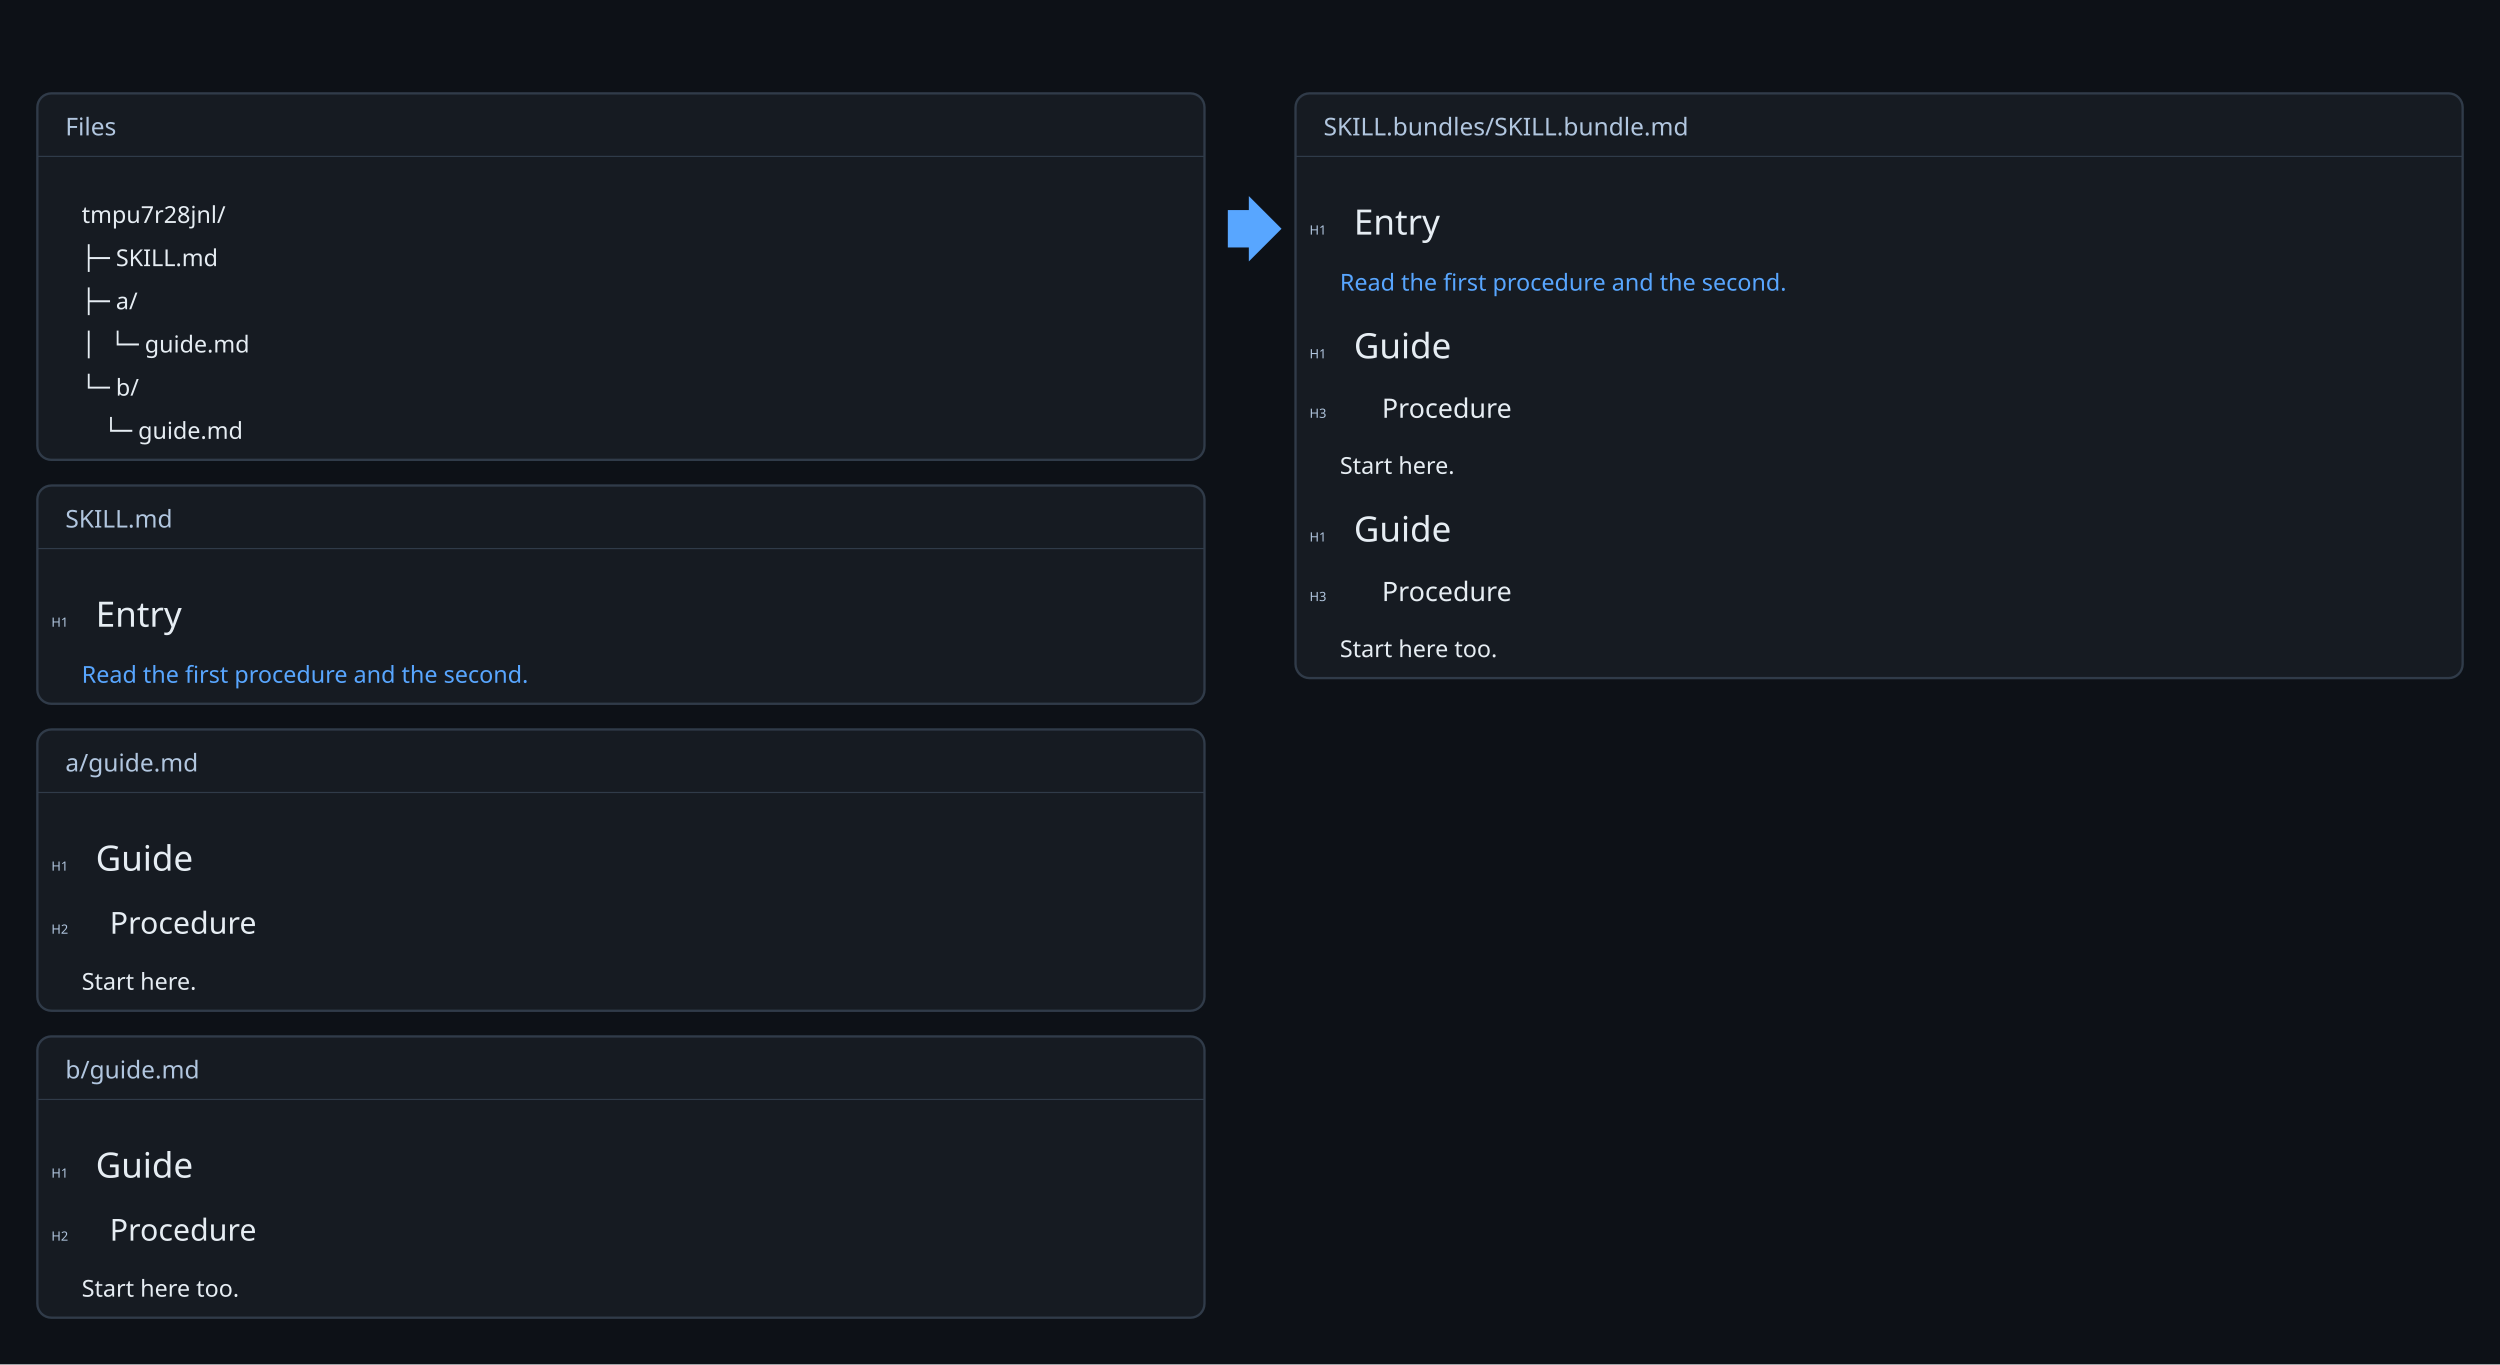
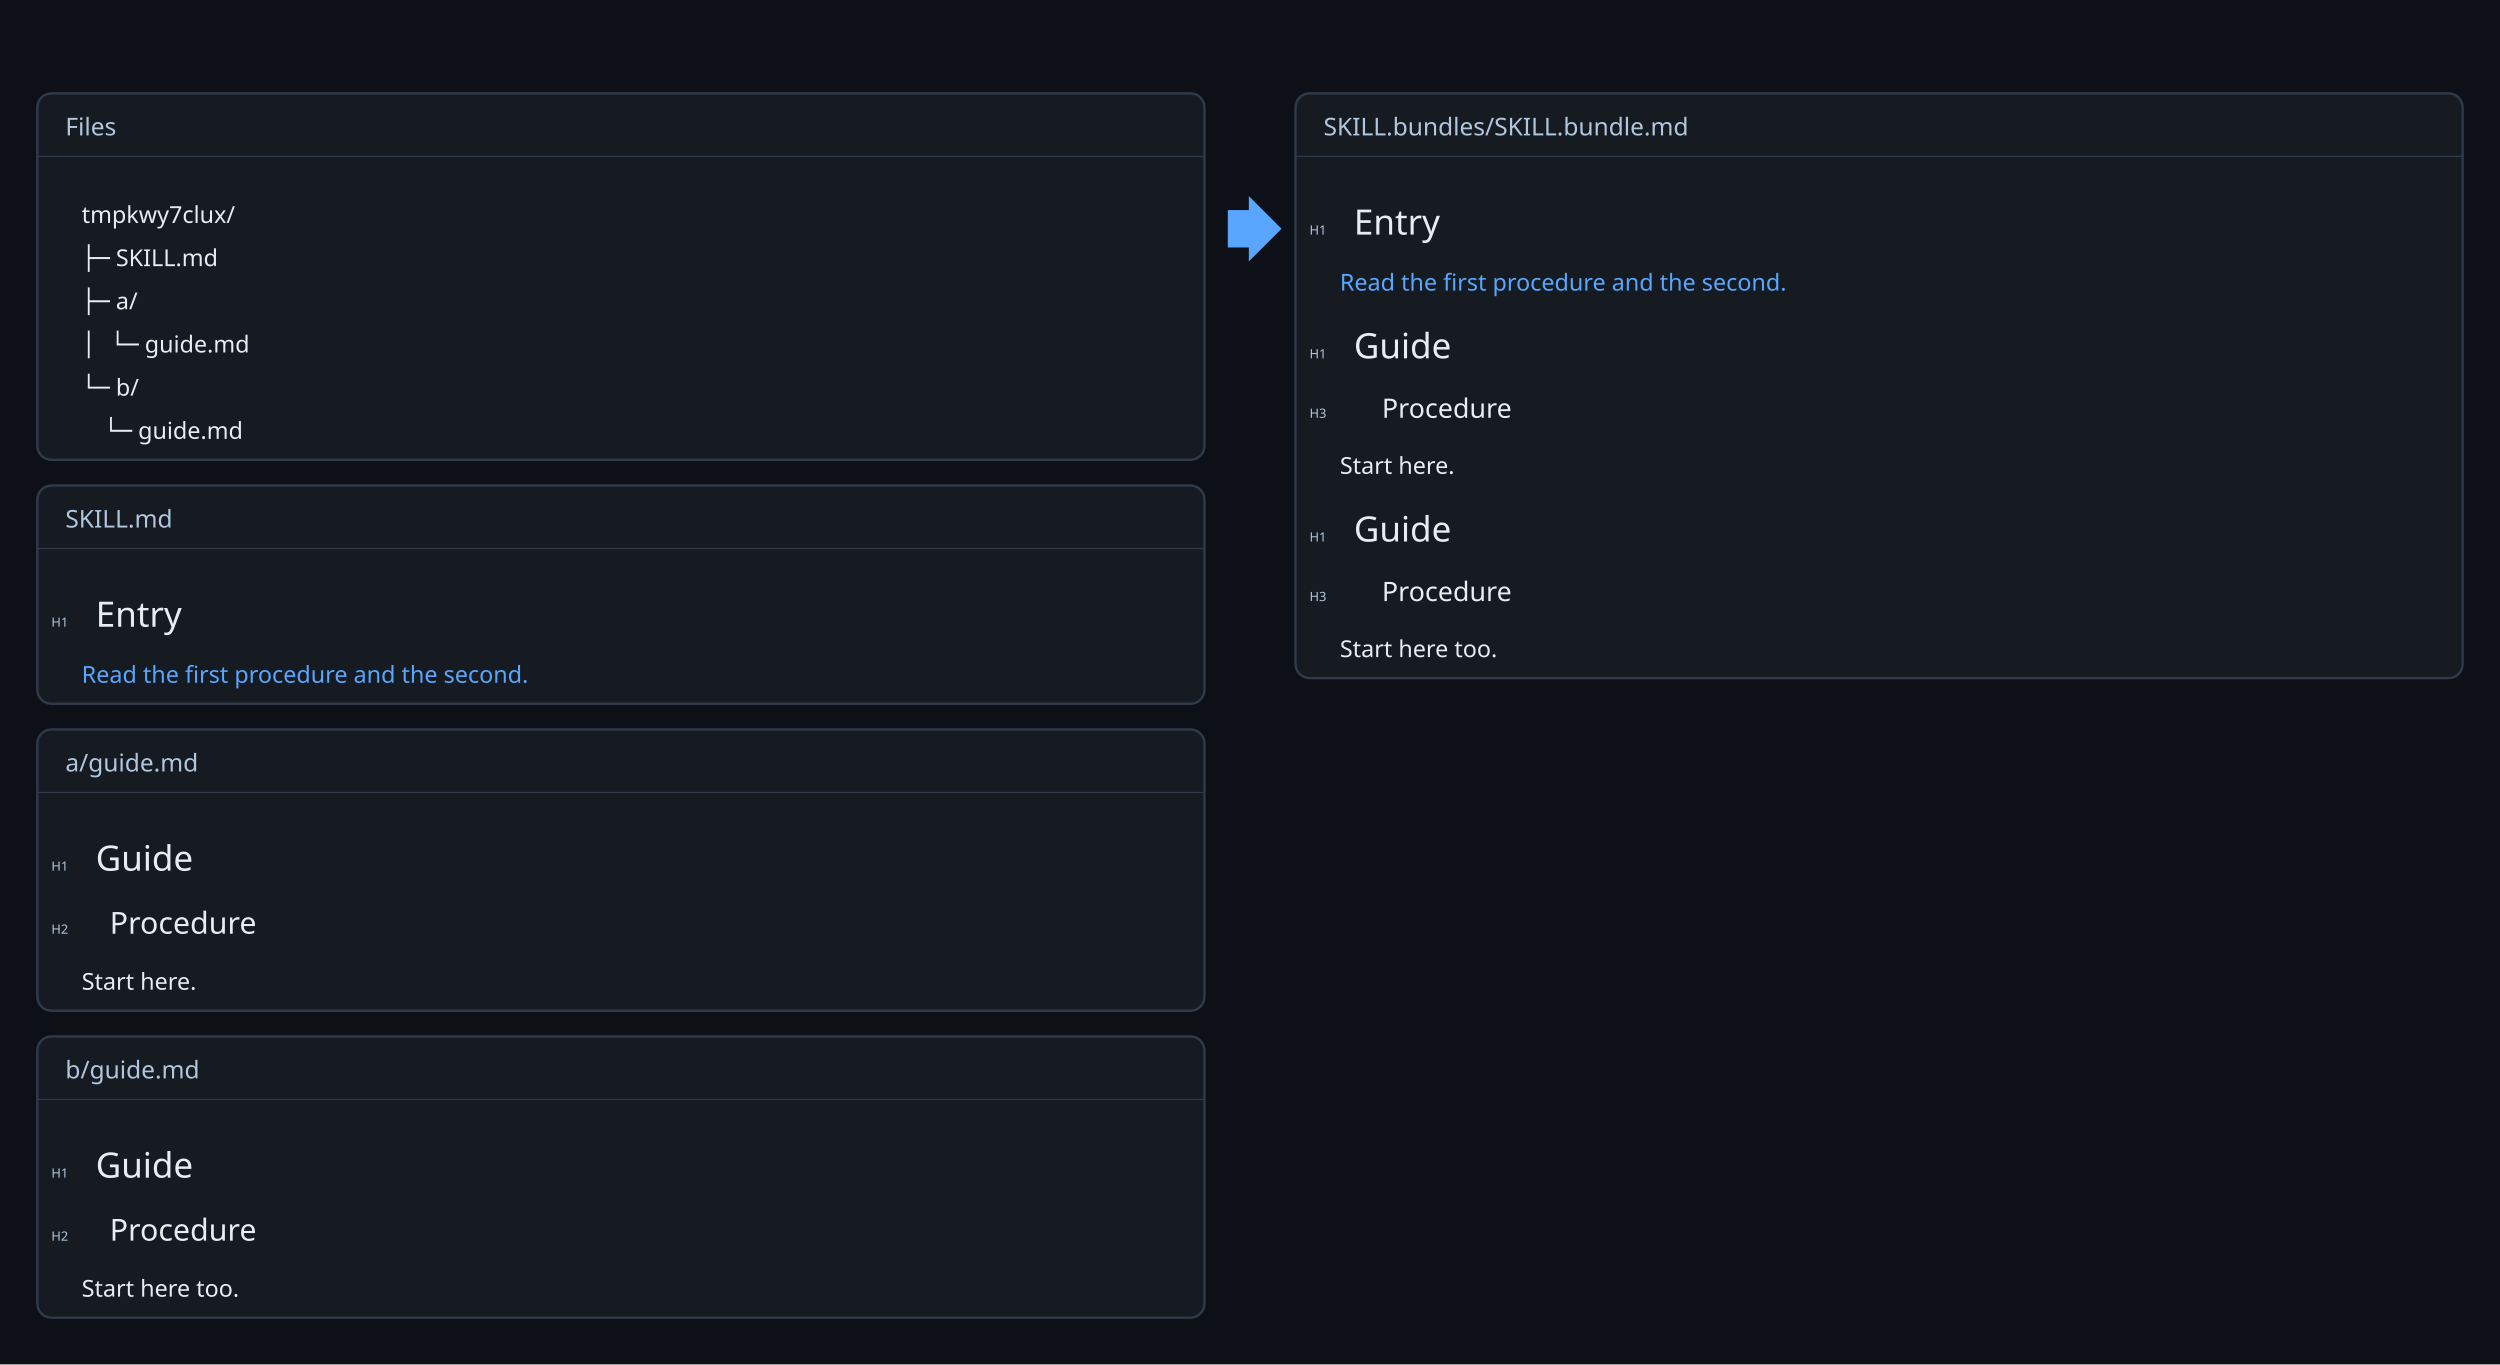
<svg xmlns="http://www.w3.org/2000/svg" width="2142" height="1169" viewBox="0 0 2142 1169" role="img" aria-labelledby="title desc">
  <rect width="2142" height="1169" fill="#0d1117" />
  <g font-family="IBM Plex Mono" xml:space="preserve">
    <rect x="32" y="80" width="1000" height="314" rx="12" fill="#161b22" stroke="#303b49" stroke-width="2" />
    <text x="56" y="116" font-size="21" fill="#b1c6df" font-weight="400">Files</text>
    <path d="M32 134 H1032" stroke="#303b49" />
-     <text x="70" y="191" font-size="20" fill="#e6edf3" font-weight="400">tmpu7r28jnl/</text>
+     <text x="70" y="191" font-size="20" fill="#e6edf3" font-weight="400">tmpkwy7clux/</text>
    <text x="70" y="228" font-size="20" fill="#e6edf3" font-weight="400">├─ SKILL.md</text>
    <text x="70" y="265" font-size="20" fill="#e6edf3" font-weight="400">├─ a/</text>
    <text x="70" y="302" font-size="20" fill="#e6edf3" font-weight="400">│  └─ guide.md</text>
    <text x="70" y="339" font-size="20" fill="#e6edf3" font-weight="400">└─ b/</text>
    <text x="70" y="376" font-size="20" fill="#e6edf3" font-weight="400">   └─ guide.md</text>
    <rect x="32" y="416" width="1000" height="187" rx="12" fill="#161b22" stroke="#303b49" stroke-width="2" />
    <text x="56" y="452" font-size="21" fill="#b1c6df" font-weight="400">SKILL.md</text>
    <path d="M32 470 H1032" stroke="#303b49" />
    <text x="44" y="537" font-size="11" fill="#b1c6df" font-weight="400">H1</text>
    <text x="82" y="537" font-size="30" fill="#e6edf3" font-weight="500">Entry</text>
    <text x="70" y="585" font-size="20" fill="#58a6ff" font-weight="400">Read the first procedure and the second.</text>
    <rect x="32" y="625" width="1000" height="241" rx="12" fill="#161b22" stroke="#303b49" stroke-width="2" />
    <text x="56" y="661" font-size="21" fill="#b1c6df" font-weight="400">a/guide.md</text>
    <path d="M32 679 H1032" stroke="#303b49" />
    <text x="44" y="746" font-size="11" fill="#b1c6df" font-weight="400">H1</text>
    <text x="82" y="746" font-size="30" fill="#e6edf3" font-weight="500">Guide</text>
    <text x="44" y="800" font-size="11" fill="#b1c6df" font-weight="400">H2</text>
    <text x="94" y="800" font-size="26" fill="#e6edf3" font-weight="500">Procedure</text>
    <text x="70" y="848" font-size="20" fill="#e6edf3" font-weight="400">Start here.</text>
    <rect x="32" y="888" width="1000" height="241" rx="12" fill="#161b22" stroke="#303b49" stroke-width="2" />
    <text x="56" y="924" font-size="21" fill="#b1c6df" font-weight="400">b/guide.md</text>
    <path d="M32 942 H1032" stroke="#303b49" />
    <text x="44" y="1009" font-size="11" fill="#b1c6df" font-weight="400">H1</text>
    <text x="82" y="1009" font-size="30" fill="#e6edf3" font-weight="500">Guide</text>
    <text x="44" y="1063" font-size="11" fill="#b1c6df" font-weight="400">H2</text>
    <text x="94" y="1063" font-size="26" fill="#e6edf3" font-weight="500">Procedure</text>
    <text x="70" y="1111" font-size="20" fill="#e6edf3" font-weight="400">Start here too.</text>
    <rect x="1110" y="80" width="1000" height="501" rx="12" fill="#161b22" stroke="#303b49" stroke-width="2" />
    <text x="1134" y="116" font-size="21" fill="#b1c6df" font-weight="400">SKILL.bundles/SKILL.bundle.md</text>
    <path d="M1110 134 H2110" stroke="#303b49" />
    <text x="1122" y="201" font-size="11" fill="#b1c6df" font-weight="400">H1</text>
    <text x="1160" y="201" font-size="30" fill="#e6edf3" font-weight="500">Entry</text>
    <text x="1148" y="249" font-size="20" fill="#58a6ff" font-weight="400">Read the first procedure and the second.</text>
    <text x="1122" y="307" font-size="11" fill="#b1c6df" font-weight="400">H1</text>
    <text x="1160" y="307" font-size="30" fill="#e6edf3" font-weight="500">Guide</text>
    <text x="1122" y="358" font-size="11" fill="#b1c6df" font-weight="400">H3</text>
    <text x="1184" y="358" font-size="23" fill="#e6edf3" font-weight="500">Procedure</text>
    <text x="1148" y="406" font-size="20" fill="#e6edf3" font-weight="400">Start here.</text>
    <text x="1122" y="464" font-size="11" fill="#b1c6df" font-weight="400">H1</text>
    <text x="1160" y="464" font-size="30" fill="#e6edf3" font-weight="500">Guide</text>
    <text x="1122" y="515" font-size="11" fill="#b1c6df" font-weight="400">H3</text>
    <text x="1184" y="515" font-size="23" fill="#e6edf3" font-weight="500">Procedure</text>
    <text x="1148" y="563" font-size="20" fill="#e6edf3" font-weight="400">Start here too.</text>
    <path d="M1052 180 H1070 V168 L1098 196 L1070 224 V212 H1052Z" fill="#58a6ff" />
  </g>
</svg>
